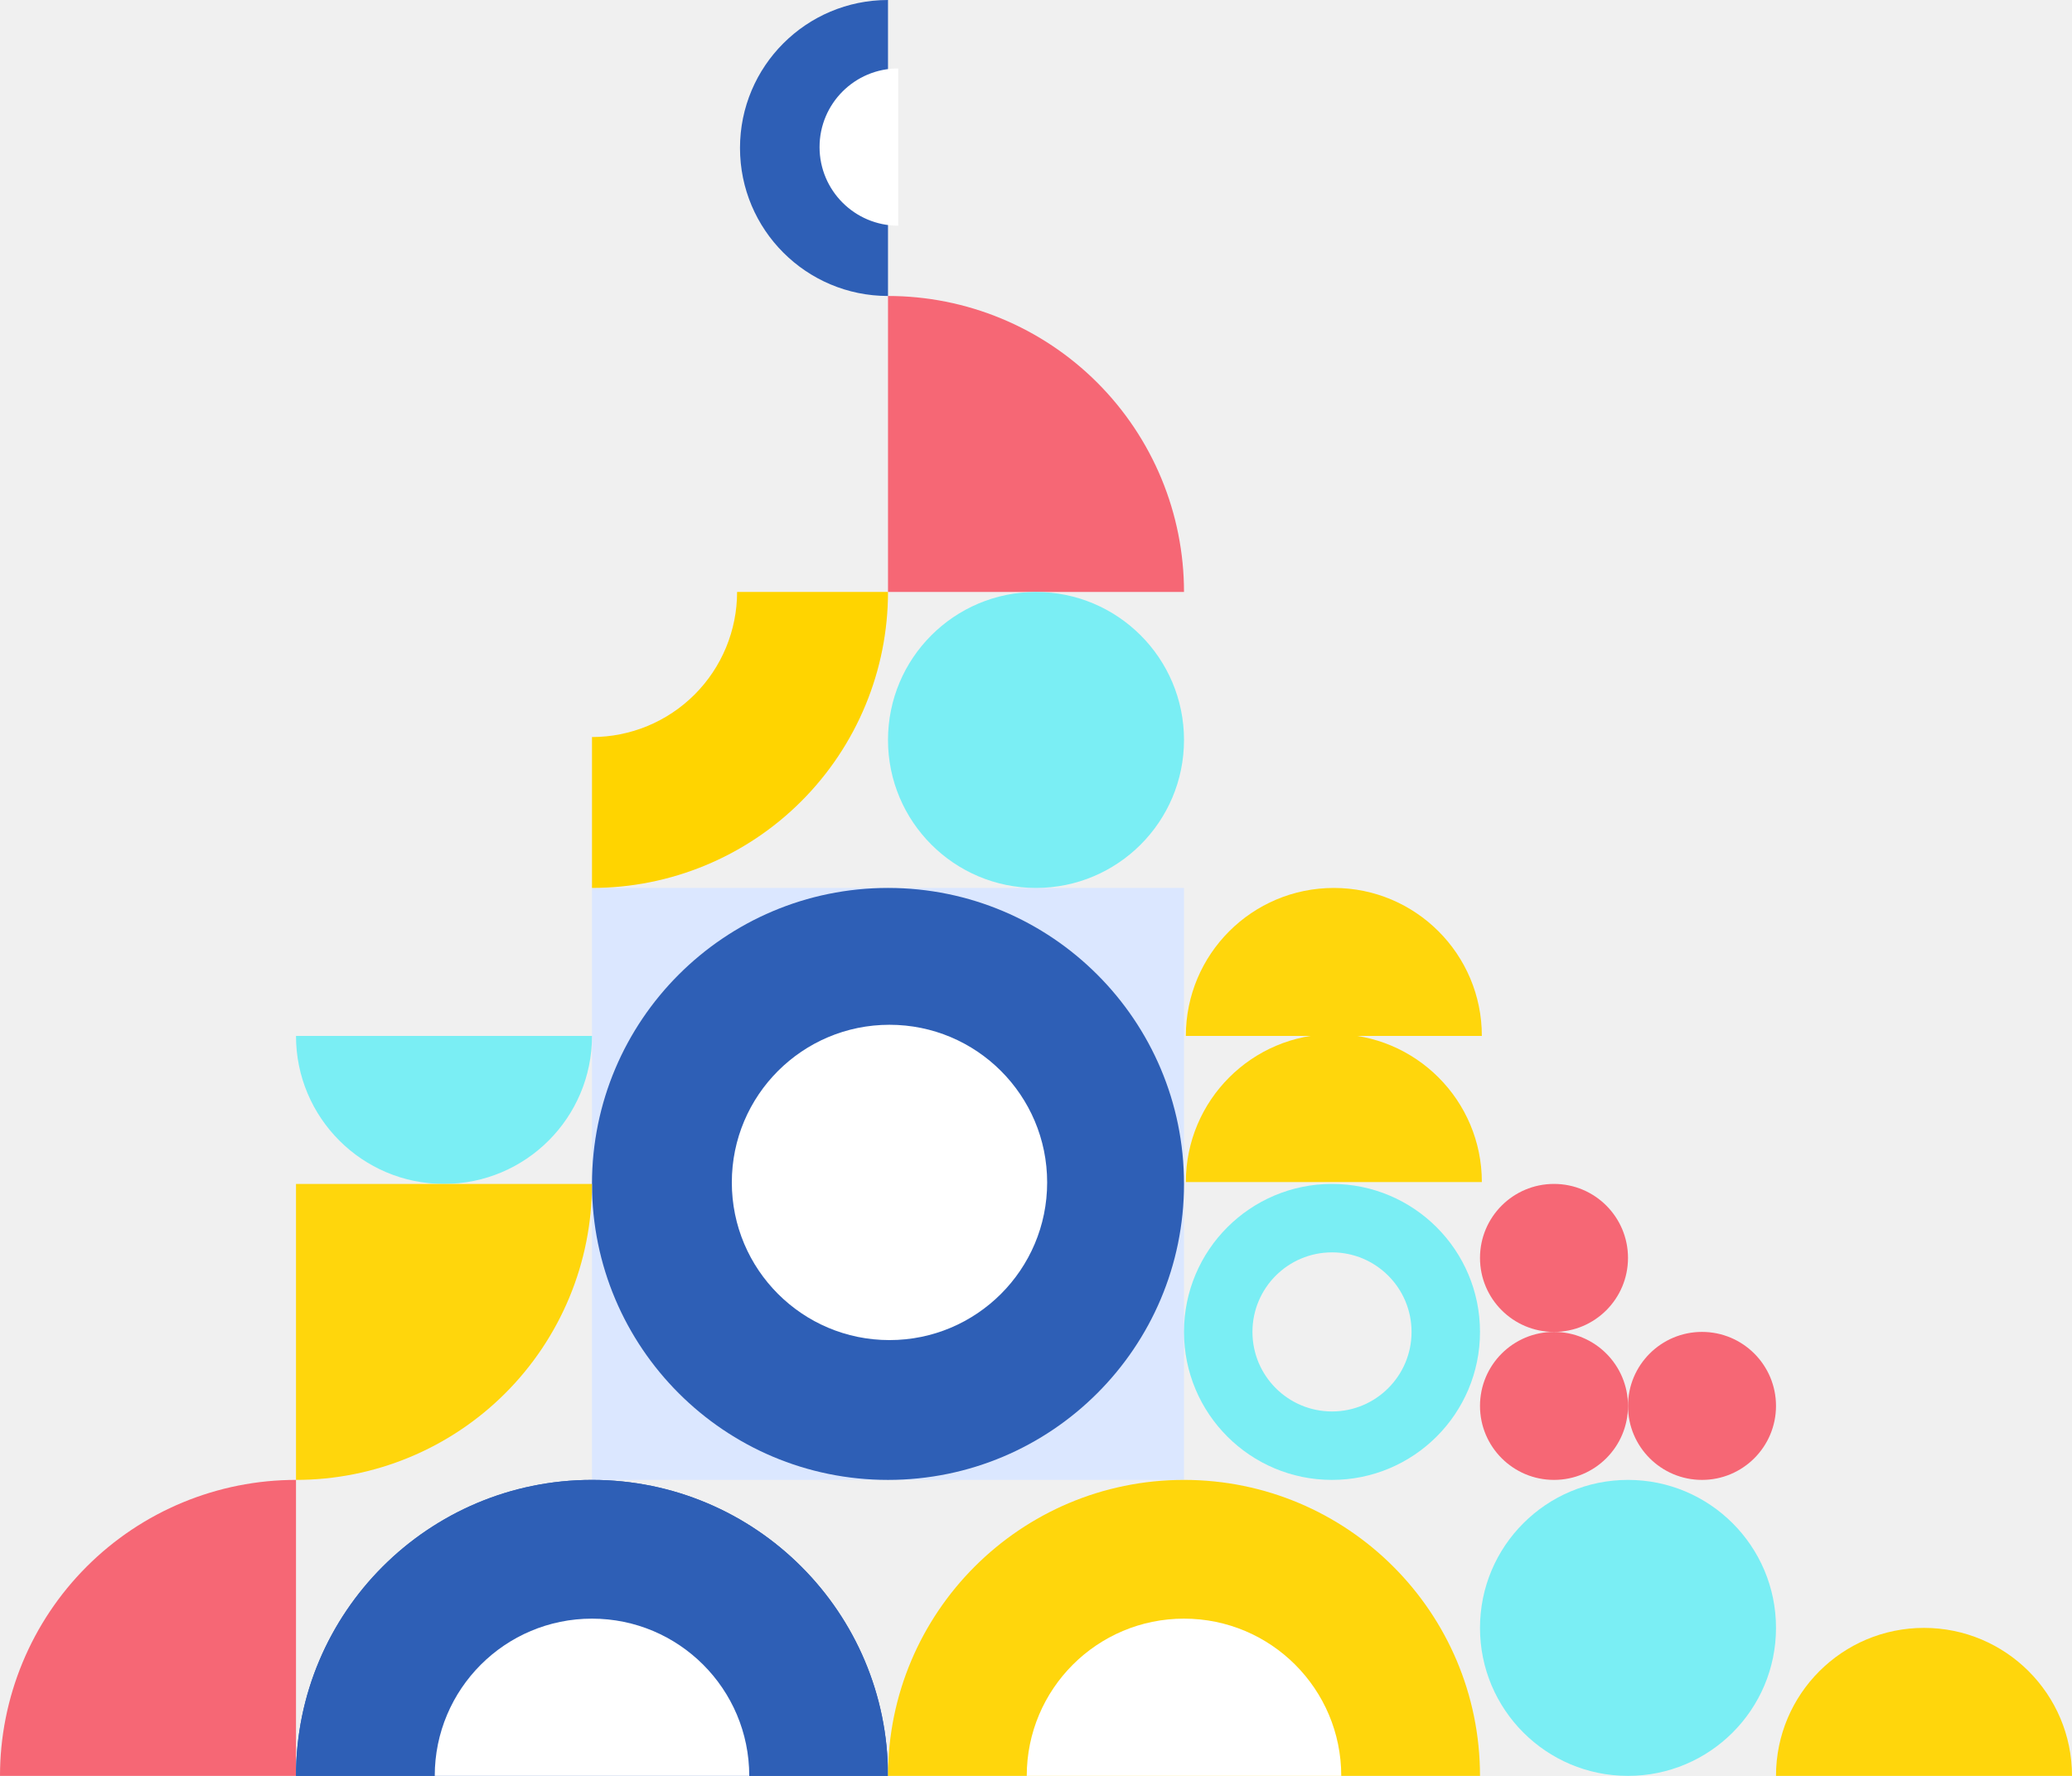
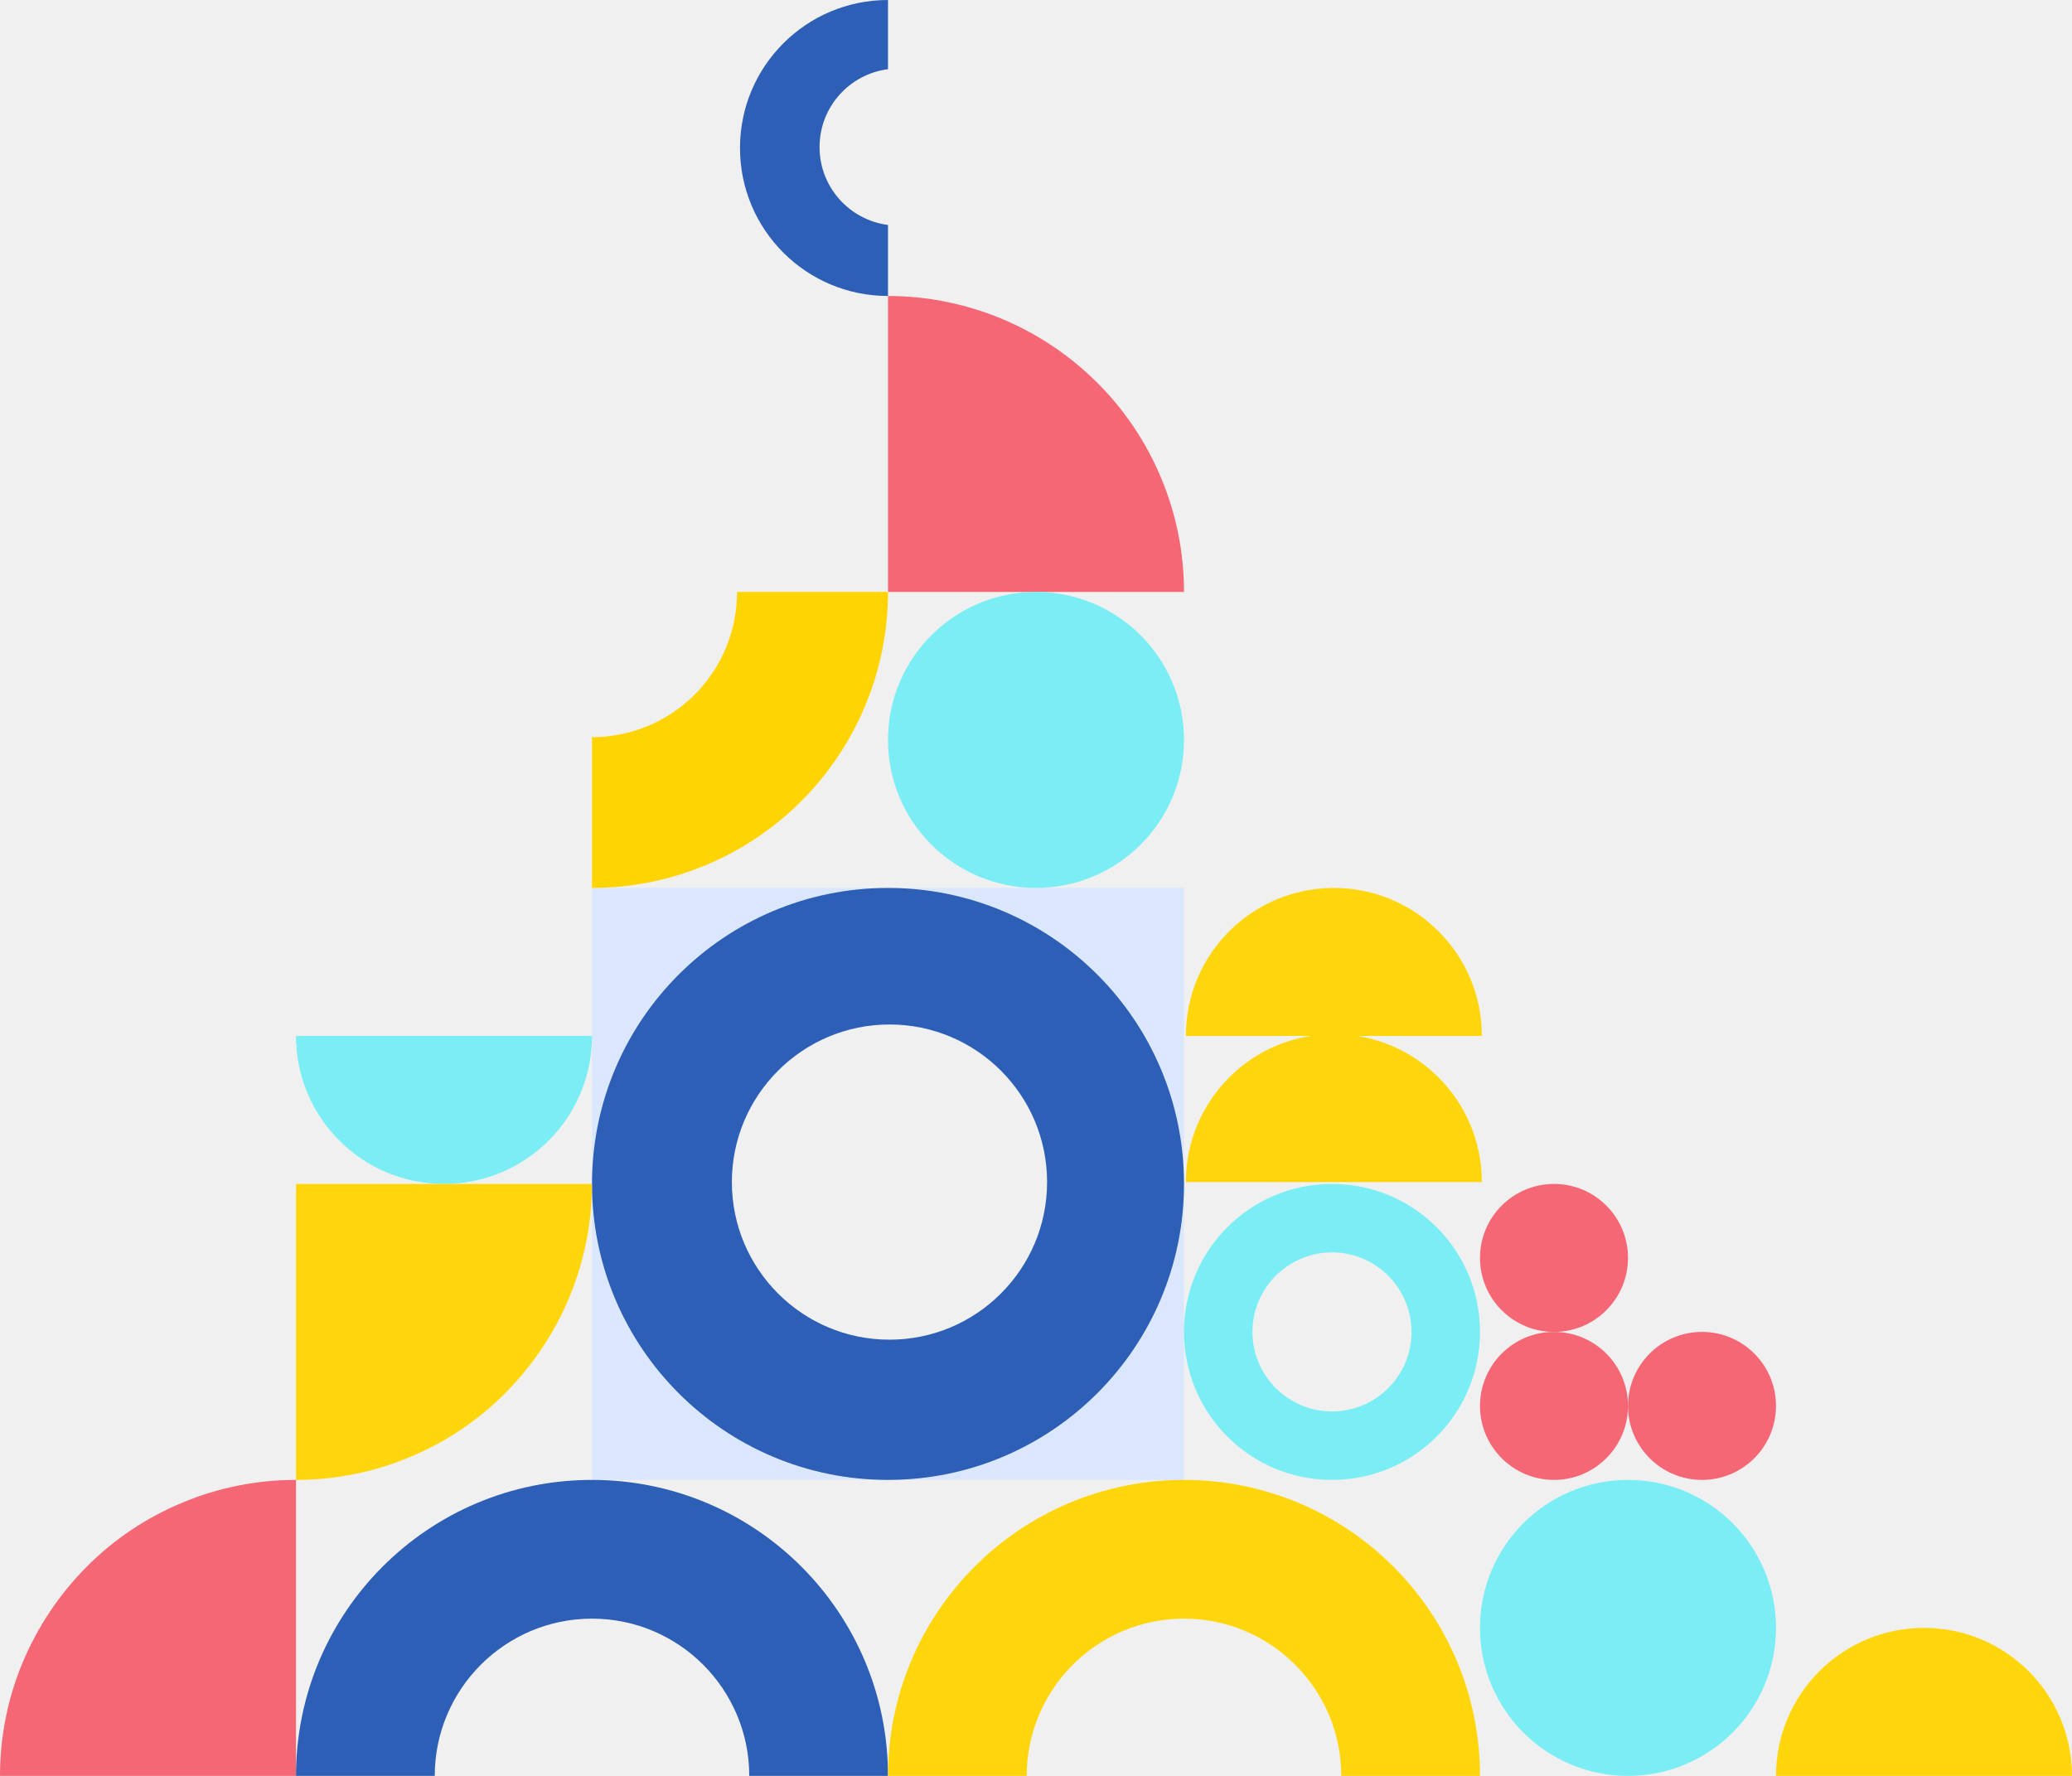
- <svg xmlns="http://www.w3.org/2000/svg" role="img" width="1120" height="960" viewBox="0 0 1120 960" fill="none">
-   <path d="M640 320C640 298.989 635.861 278.183 627.821 258.771C619.78 239.359 607.994 221.72 593.137 206.863C578.28 192.006 560.641 180.22 541.229 172.179C521.817 164.139 501.012 160 480 160L480 320L640 320Z" fill="#F66775" />
-   <rect x="320" y="480" width="320" height="320" fill="#DBE7FF" />
-   <circle cx="480" cy="640" r="160" fill="#2E5FB6" />
-   <circle cx="480.804" cy="639.196" r="85.226" fill="white" />
-   <path fill-rule="evenodd" clip-rule="evenodd" d="M720 800C764.183 800 800 764.183 800 720C800 675.817 764.183 640 720 640C675.817 640 640 675.817 640 720C640 764.183 675.817 800 720 800ZM720 763C743.748 763 763 743.748 763 720C763 696.252 743.748 677 720 677C696.252 677 677 696.252 677 720C677 743.748 696.252 763 720 763Z" fill="#7AEEF4" />
-   <path d="M160 800C138.989 800 118.183 804.139 98.771 812.179C79.359 820.22 61.72 832.006 46.863 846.863C32.005 861.72 20.22 879.359 12.179 898.771C4.138 918.183 -5.72205e-06 938.988 -5.72205e-06 960L160 960L160 800Z" fill="#F66775" />
-   <circle cx="880" cy="880" r="80" fill="#7AEEF4" />
-   <circle cx="560" cy="400" r="80" fill="#7AEEF4" />
-   <circle cx="840" cy="680" r="40" transform="rotate(-180 840 680)" fill="#F66775" />
-   <circle cx="920" cy="760" r="40" transform="rotate(-180 920 760)" fill="#F66775" />
-   <circle cx="840" cy="759.999" r="40" transform="rotate(-180 840 759.999)" fill="#F66775" />
-   <path d="M240 640C195.817 640 160 604.183 160 560L320 560C320 604.183 284.183 640 240 640Z" fill="#7AEEF4" />
-   <path d="M721 559C676.817 559 641 594.817 641 639L801 639C801 594.817 765.183 559 721 559Z" fill="#FFD60C" />
-   <path d="M721 480C676.817 480 641 515.817 641 560L801 560C801 515.817 765.183 480 721 480Z" fill="#FFD60C" />
-   <path d="M1040 880C995.817 880 960 915.817 960 960L1120 960C1120 915.817 1084.18 880 1040 880Z" fill="#FFD60C" />
-   <path d="M160 800C181.011 800 201.817 795.861 221.229 787.821C240.641 779.78 258.28 767.994 273.137 753.137C287.994 738.28 299.78 720.641 307.821 701.229C315.861 681.817 320 661.012 320 640L160 640L160 800Z" fill="#FFD60C" />
-   <path fill-rule="evenodd" clip-rule="evenodd" d="M375.459 375.459C360.751 390.168 340.801 398.431 320 398.431L320 480C362.435 480 403.131 463.143 433.137 433.137C463.143 403.131 480 362.435 480 320L398.431 320C398.431 340.801 390.168 360.751 375.459 375.459Z" fill="#FFD400" />
-   <path d="M320 800C231.634 800 160 871.634 160 960L480 960C480 871.634 408.366 800 320 800Z" fill="#2E5FB6" />
-   <path d="M320 800C231.634 800 160 871.634 160 960L480 960C480 871.634 408.366 800 320 800Z" fill="#2E5FB6" />
-   <path d="M320 875C273.056 875 235 913.056 235 960L405 960C405 913.056 366.944 875 320 875Z" fill="white" />
-   <path d="M400 80C400 124.183 435.817 160 480 160V-3.05176e-05C435.817 -3.05176e-05 400 35.817 400 80Z" fill="#2E5FB6" />
-   <path d="M443 79.5C443 102.972 462.028 122 485.5 122V37C462.028 37 443 56.028 443 79.5Z" fill="white" />
-   <path d="M640 800C551.634 800 480 871.634 480 960L800 960C800 871.634 728.366 800 640 800Z" fill="#FFD60C" />
-   <path d="M640 875C593.056 875 555 913.056 555 960L725 960C725 913.056 686.944 875 640 875Z" fill="white" />
+ <svg xmlns="http://www.w3.org/2000/svg" version="1.1" id="Calque_1" x="0px" y="0px" viewBox="0 0 1120 960" style="enable-background:new 0 0 1120 960;" xml:space="preserve">
+   <style type="text/css">
+ 	.st0{fill:#F66775;}
+ 	.st1{fill:#DBE7FF;}
+ 	.st2{fill:#2E5FB6;}
+ 	.st3{fill-rule:evenodd;clip-rule:evenodd;fill:#7AEEF4;}
+ 	.st4{fill:#7AEEF4;}
+ 	.st5{fill:#FFD60C;}
+ 	.st6{fill-rule:evenodd;clip-rule:evenodd;fill:#FFD400;}
+ </style>
+   <path class="st0" d="M640,320c0-21-4.1-41.8-12.2-61.2c-8-19.4-19.8-37.1-34.7-51.9c-14.9-14.9-32.5-26.6-51.9-34.7  c-19.4-8-40.2-12.2-61.2-12.2v160H640z" />
+   <path class="st1" d="M320,480v320h320V480H320z M480.8,724.4c-47.1,0-85.2-38.2-85.2-85.2s38.2-85.2,85.2-85.2  c47.1,0,85.2,38.2,85.2,85.2S527.9,724.4,480.8,724.4z" />
+   <path class="st2" d="M480,480c-88.4,0-160,71.6-160,160s71.6,160,160,160s160-71.6,160-160S568.4,480,480,480z M480.8,724.2  c-47.1,0-85.2-38.2-85.2-85.2s38.2-85.2,85.2-85.2c47.1,0,85.2,38.2,85.2,85.2S527.9,724.2,480.8,724.2z" />
+   <path class="st3" d="M720,800c44.2,0,80-35.8,80-80s-35.8-80-80-80s-80,35.8-80,80S675.8,800,720,800z M720,763  c23.7,0,43-19.3,43-43s-19.3-43-43-43s-43,19.3-43,43S696.3,763,720,763z" />
+   <path class="st0" d="M160,800c-21,0-41.8,4.1-61.2,12.2c-19.4,8-37.1,19.8-51.9,34.7s-26.6,32.5-34.7,51.9C4.1,918.2,0,939,0,960  h160V800z" />
+   <circle class="st4" cx="880" cy="880" r="80" />
+   <circle class="st4" cx="560" cy="400" r="80" />
+   <circle class="st0" cx="840" cy="680" r="40" />
+   <circle class="st0" cx="920" cy="760" r="40" />
+   <circle class="st0" cx="840" cy="760" r="40" />
+   <path class="st4" d="M240,640c-44.2,0-80-35.8-80-80h160C320,604.2,284.2,640,240,640z" />
+   <path class="st5" d="M721,559c-44.2,0-80,35.8-80,80h160C801,594.8,765.2,559,721,559z" />
+   <path class="st5" d="M721,480c-44.2,0-80,35.8-80,80h160C801,515.8,765.2,480,721,480z" />
+   <path class="st5" d="M1040,880c-44.2,0-80,35.8-80,80h160C1120,915.8,1084.2,880,1040,880z" />
+   <path class="st5" d="M160,800c21,0,41.8-4.1,61.2-12.2c19.4-8,37.1-19.8,51.9-34.7s26.6-32.5,34.7-51.9c8-19.4,12.2-40.2,12.2-61.2  H160V800z" />
+   <path class="st6" d="M375.5,375.5c-14.7,14.7-34.7,23-55.5,23V480c42.4,0,83.1-16.9,113.1-46.9c30-30,46.9-70.7,46.9-113.1h-81.6  C398.4,340.8,390.2,360.8,375.5,375.5z" />
+   <path class="st2" d="M320,800c-88.4,0-160,71.6-160,160h75c0-46.9,38.1-85,85-85c46.9,0,85,38.1,85,85h75  C480,871.6,408.4,800,320,800z" />
+   <path class="st2" d="M443,79.5c0-21.6,16.1-39.4,37-42.1V0c-44.2,0-80,35.8-80,80c0,44.2,35.8,80,80,80v-38.4  C459.1,118.9,443,101.1,443,79.5z" />
+   <path class="st5" d="M640,800c-88.4,0-160,71.6-160,160h75c0-46.9,38.1-85,85-85s85,38.1,85,85h75C800,871.6,728.4,800,640,800z" />
</svg>
